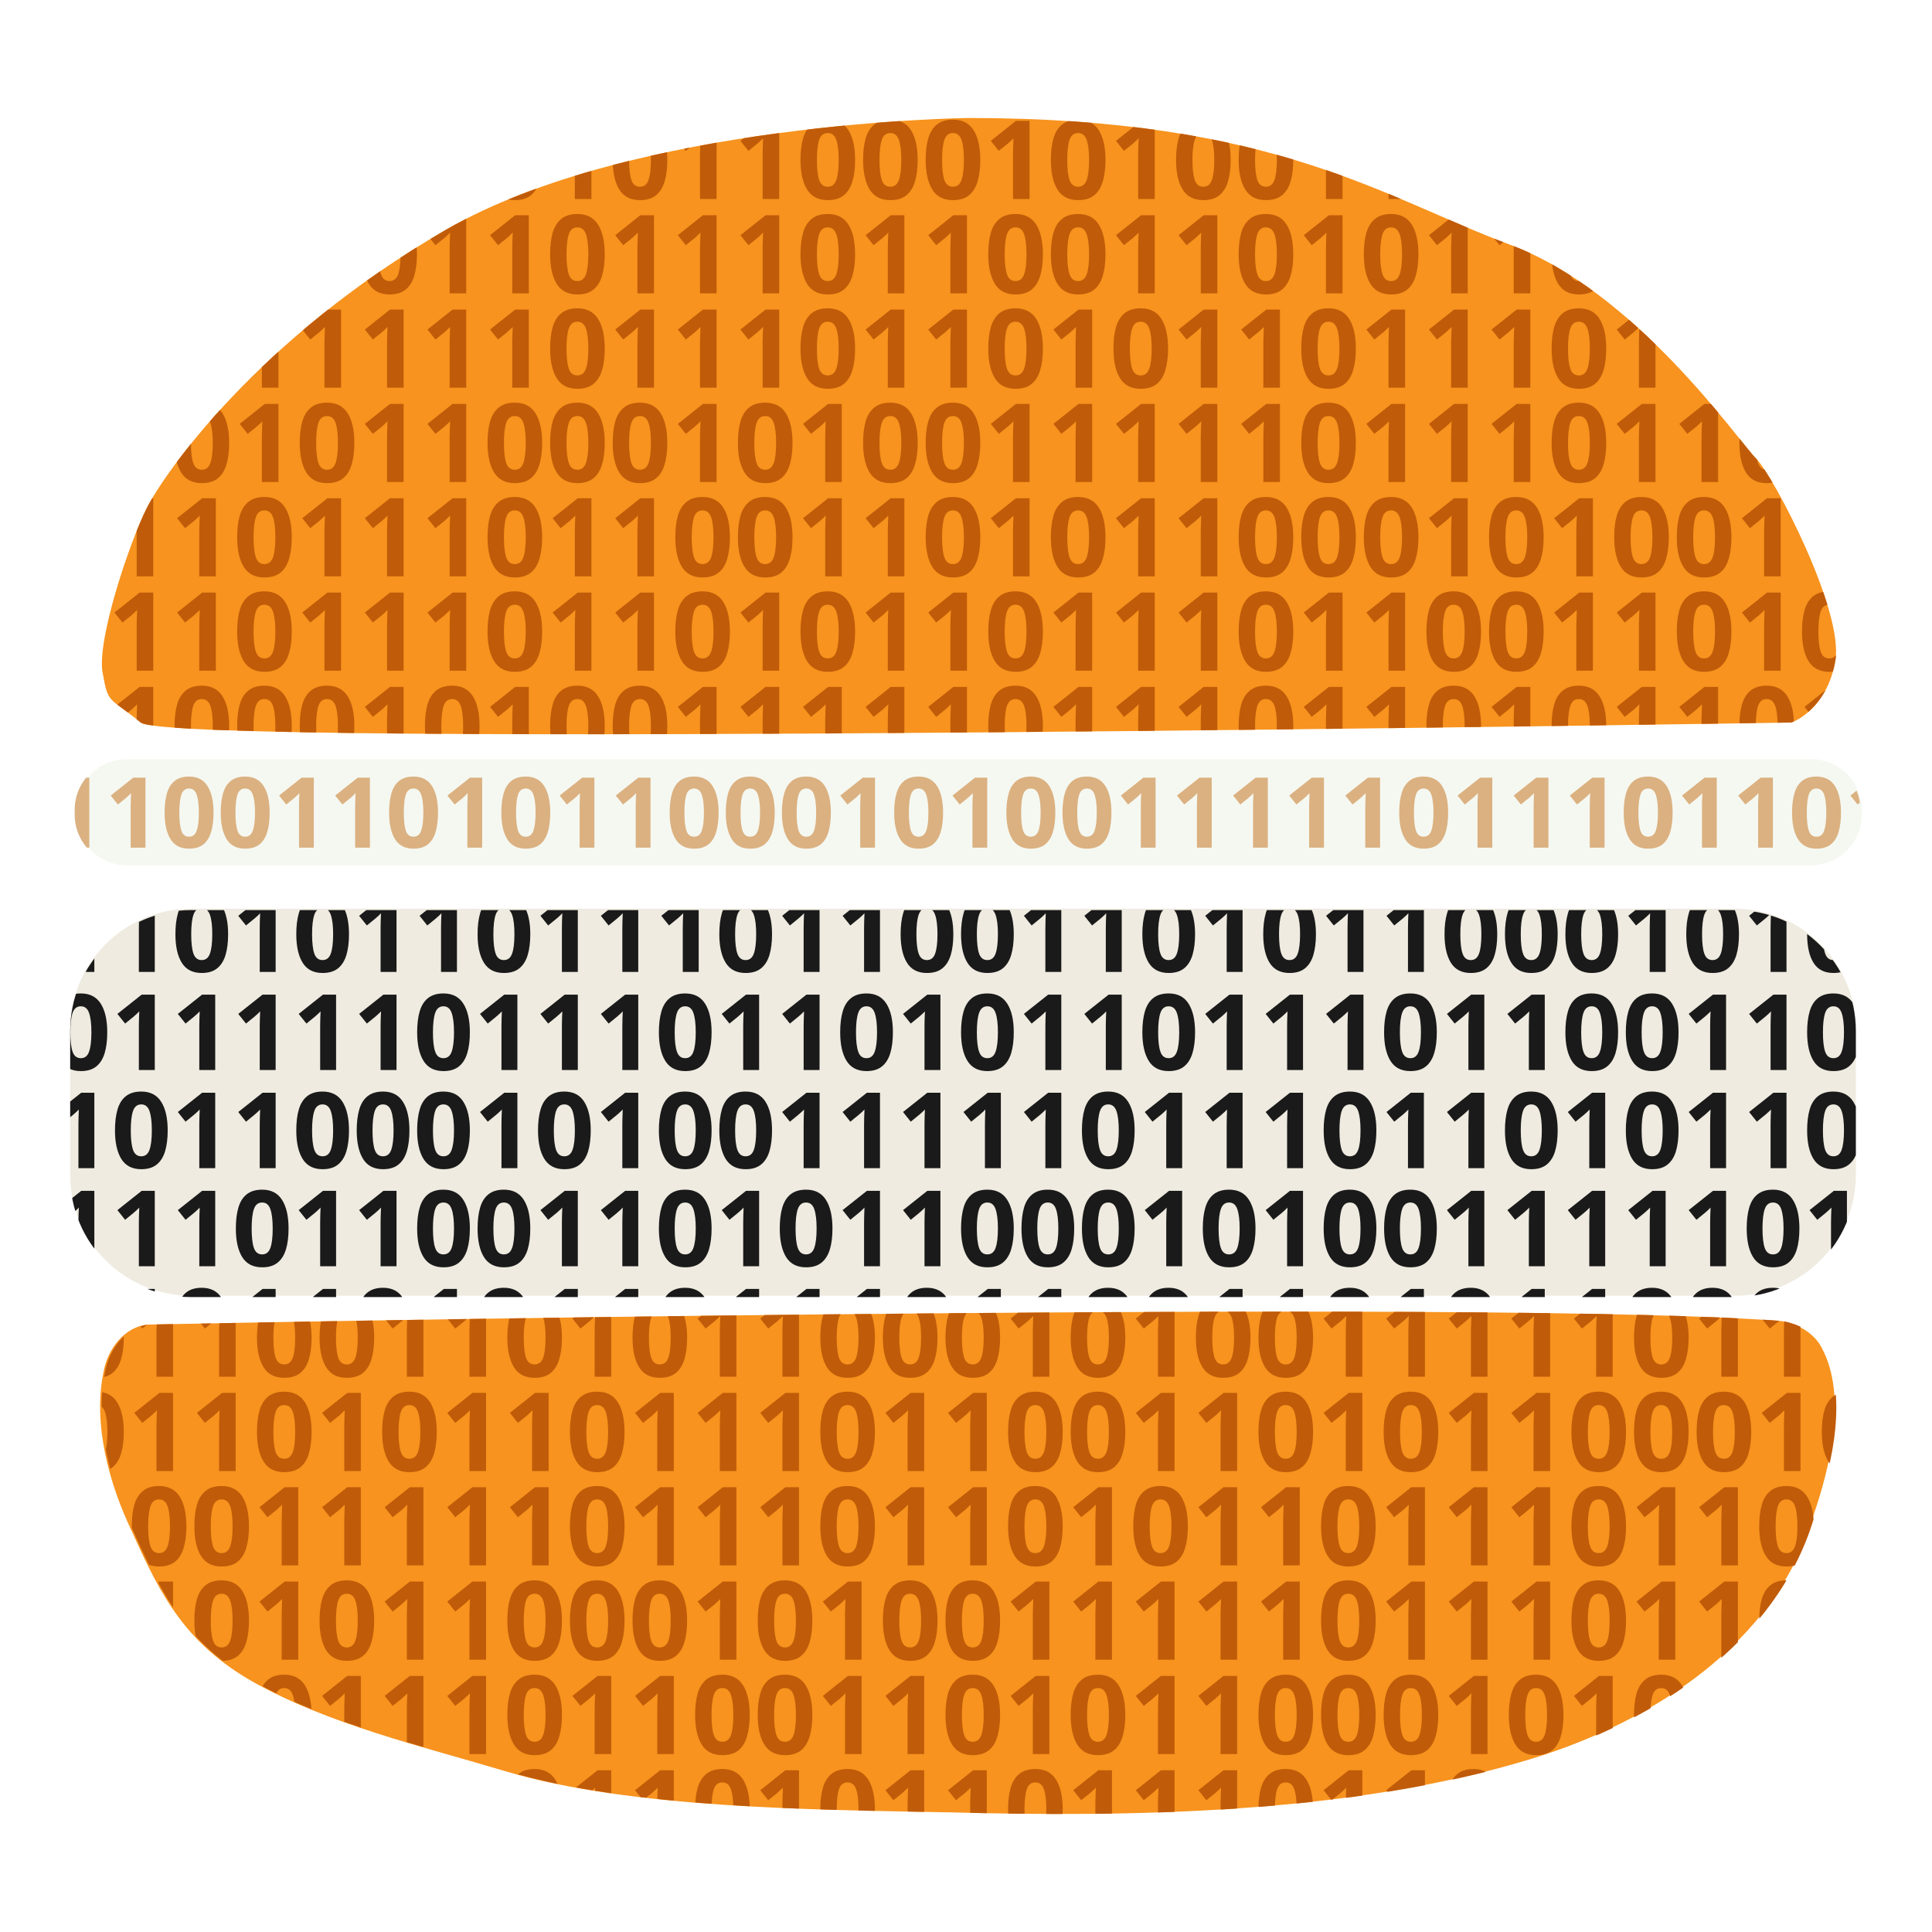
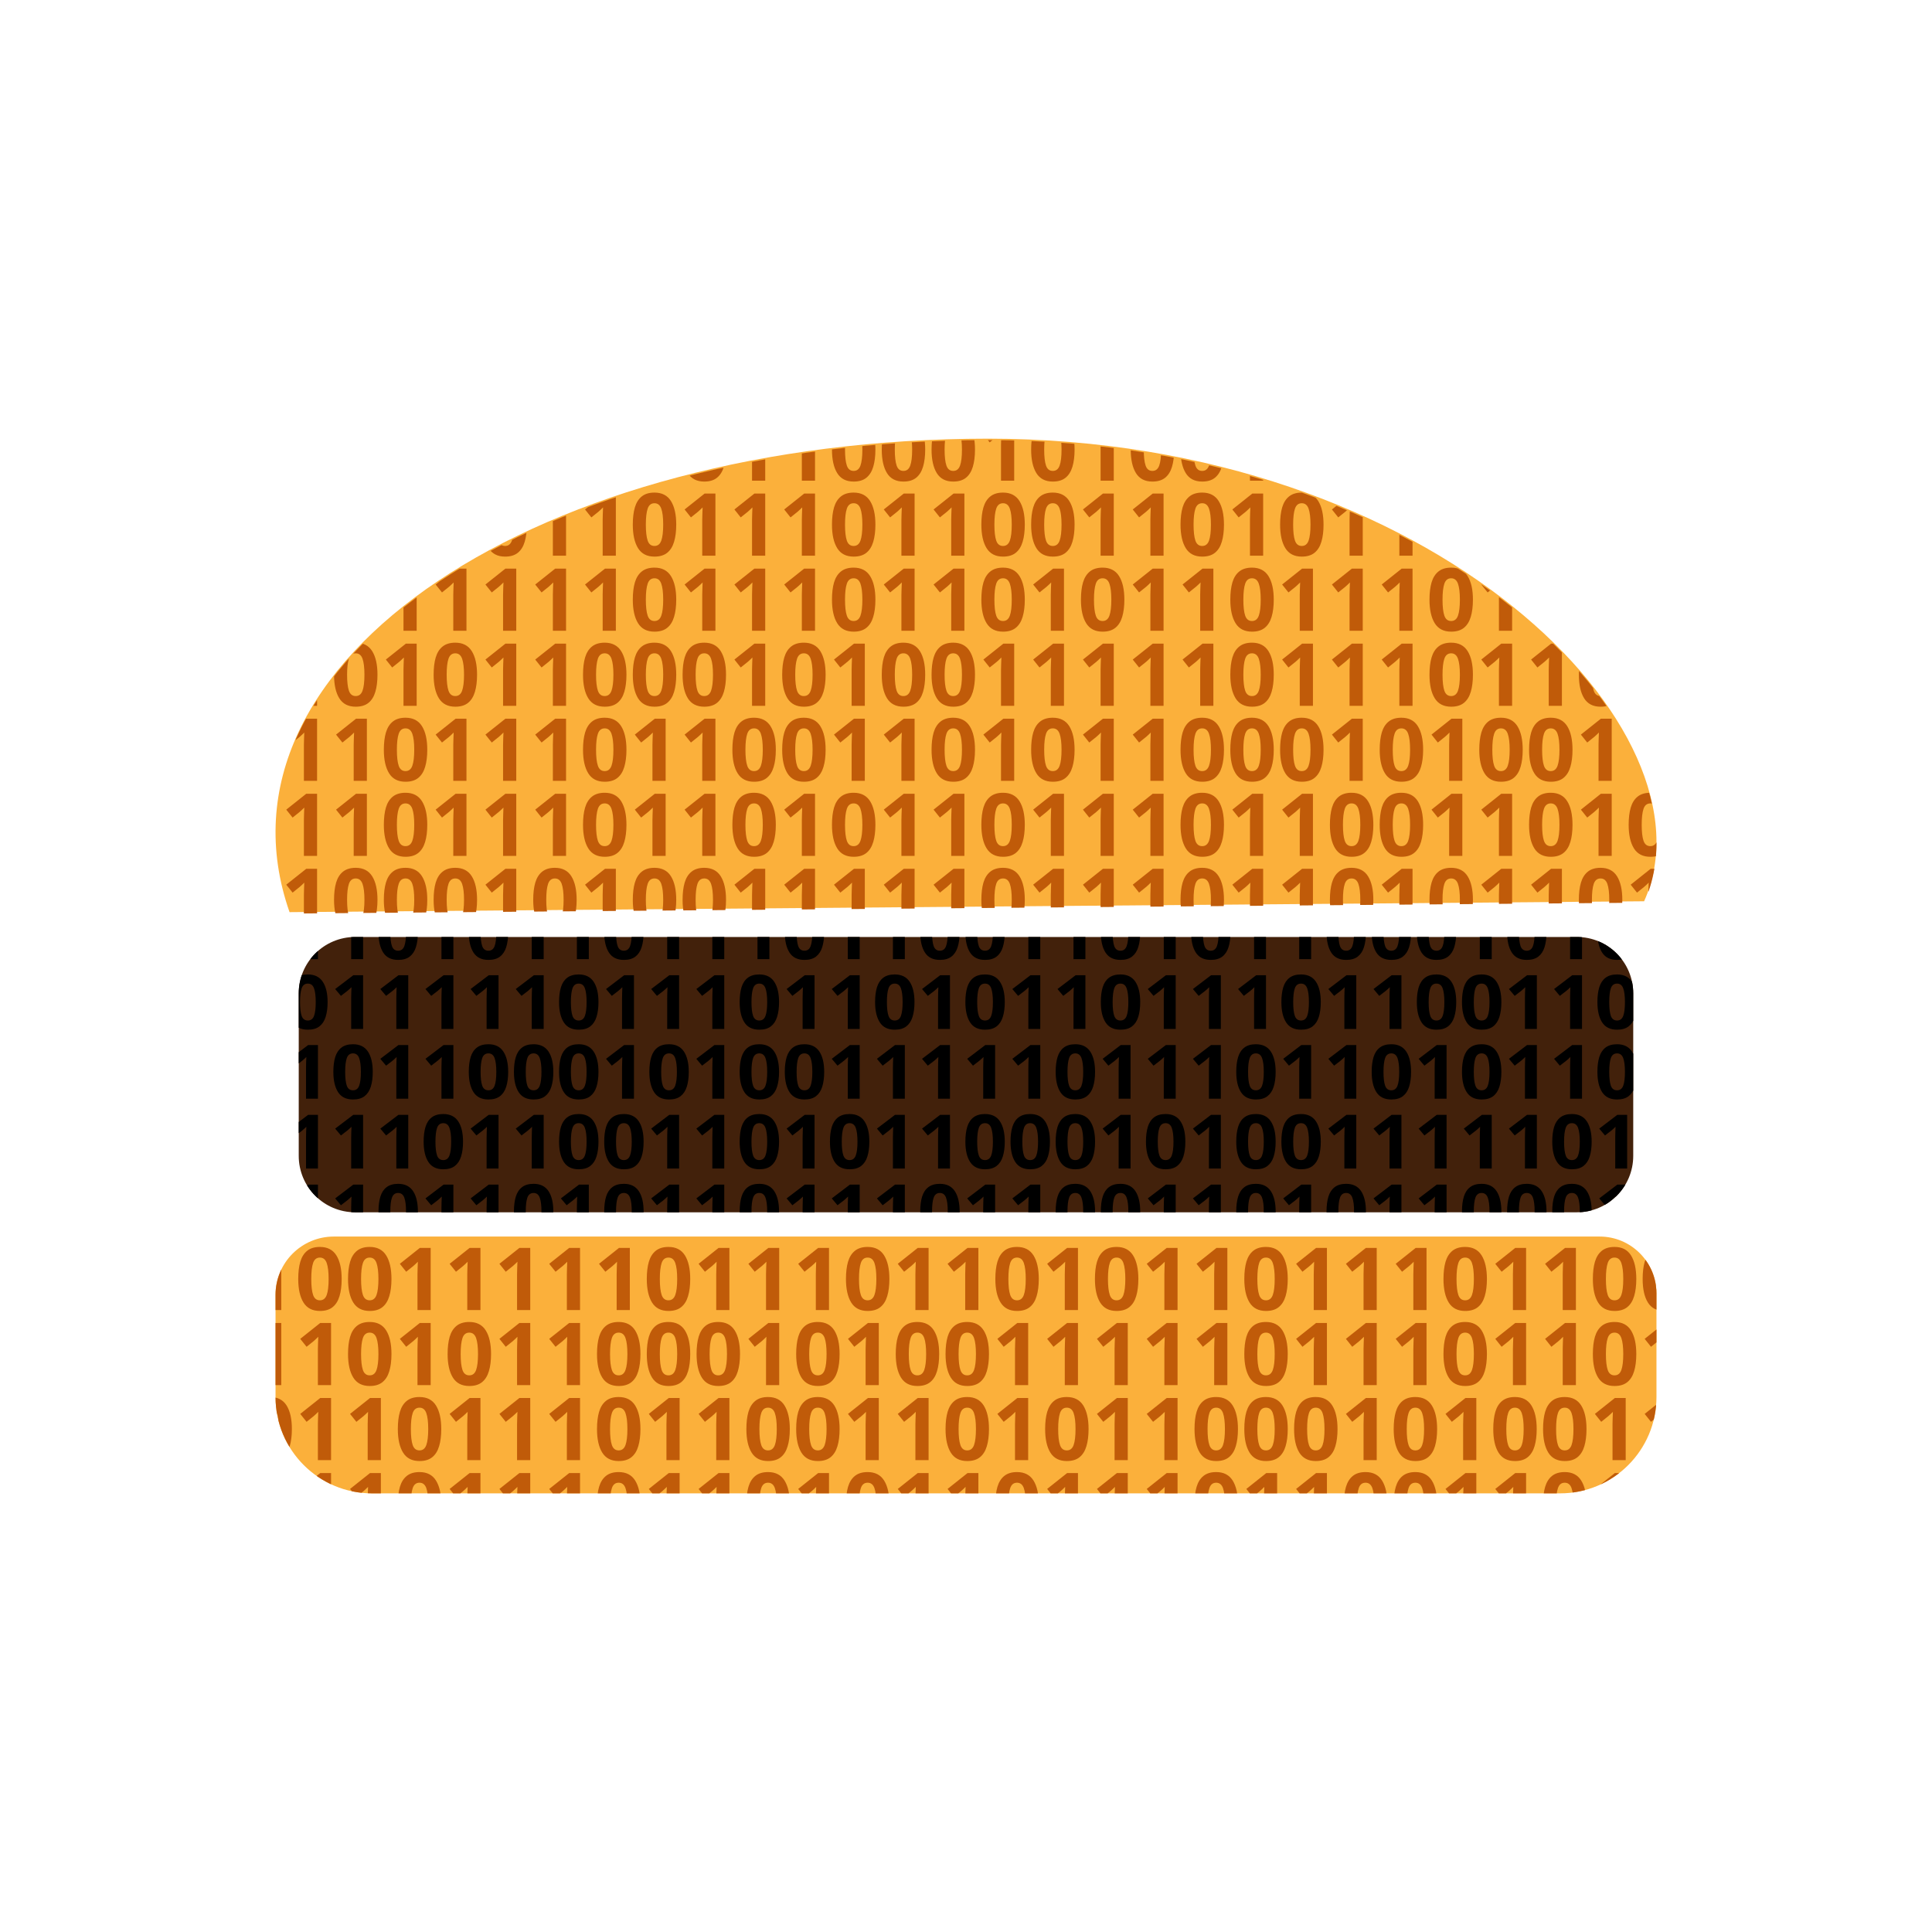
- <svg xmlns="http://www.w3.org/2000/svg" id="Layer_1" data-name="Layer 1" viewBox="0 0 512 512">
+ <svg xmlns="http://www.w3.org/2000/svg" id="Layer_1" data-name="Layer 1" viewBox="0 0 643.62 643.62">
  <defs>
    <style>
      .cls-1 {
-         letter-spacing: 0em;
-       }
- 
-       .cls-1, .cls-2 {
-         fill: #c05b09;
-         font-size: 29px;
-       }
- 
-       .cls-1, .cls-2, .cls-3, .cls-4, .cls-5 {
-         font-weight: 700;
-       }
- 
-       .cls-1, .cls-2, .cls-3, .cls-5 {
-         font-family: MicrosoftNewTaiLue-Bold, 'Microsoft New Tai Lue';
-       }
- 
-       .cls-6 {
-         clip-path: url(#clippath-4);
-       }
- 
-       .cls-7 {
        fill: none;
      }

      .cls-2 {
+         fill: #c05b09;
+         font-size: 29px;
        letter-spacing: 0em;
      }

-       .cls-8 {
+       .cls-2, .cls-3 {
+         font-family: MicrosoftNewTaiLue-Bold, 'Microsoft New Tai Lue';
+         font-weight: 700;
+       }
+ 
+       .cls-4 {
        clip-path: url(#clippath-1);
      }

-       .cls-3 {
-         fill: #dbb181;
+       .cls-5 {
+         fill: #42210b;
      }

-       .cls-3, .cls-4 {
-         font-size: 26px;
+       .cls-6 {
+         clip-path: url(#clippath-2);
+       }
+ 
+       .cls-3 {
+         font-size: 25.04px;
        letter-spacing: 0em;
      }

-       .cls-4 {
-         font-family: Lato-Bold, Lato;
+       .cls-7 {
+         clip-path: url(#clippath);
      }

-       .cls-4, .cls-9 {
-         fill: #f5f8f1;
-       }
- 
-       .cls-10 {
-         clip-path: url(#clippath-3);
-       }
- 
-       .cls-11 {
-         fill: #efebe0;
-       }
- 
-       .cls-12 {
-         fill: #f7931e;
-       }
- 
-       .cls-13 {
-         clip-path: url(#clippath-2);
-       }
- 
-       .cls-5 {
-         fill: #1a1a1a;
-         font-size: 28px;
-         letter-spacing: 0em;
-       }
- 
-       .cls-14 {
-         clip-path: url(#clippath);
+       .cls-8 {
+         fill: #fbb03b;
      }
    </style>
    <clipPath id="clippath">
-       <rect class="cls-9" x="20.18" y="201.19" width="473.22" height="28.12" rx="13.42" ry="13.42" />
+       <path class="cls-1" d="M96.46,304.34c-29.38-83.91,83.73-157.73,232.71-157.73s244.02,97.52,218.54,154.11" />
    </clipPath>
    <clipPath id="clippath-1">
-       <path class="cls-7" d="M256.73,31.27s-88.91.92-138.64,29.67c-49.73,28.75-74.59,64.49-79.25,73.81-4.66,9.32-13.21,34.96-11.65,43.51s1.55,6.22,10.1,13.21c8.55,6.99,437.44,0,437.44,0,0,0,9.32-3.11,11.65-16.32,2.33-13.21-16.32-48.95-20.98-53.61-4.66-4.66-31.86-44.29-65.27-56.72s-62.26-33.56-143.4-33.56" />
+       <path class="cls-1" d="M111.21,411.94h421.68c10.45,0,18.94,8.49,18.94,18.94v34.51c0,17.71-14.38,32.1-32.1,32.1H123.89c-17.71,0-32.1-14.38-32.1-32.1v-34.03c0-10.72,8.7-19.42,19.42-19.42Z" />
    </clipPath>
    <clipPath id="clippath-2">
-       <rect class="cls-7" x="19.79" y="201.19" width="473.22" height="28.12" rx="13.42" ry="13.42" />
-     </clipPath>
-     <clipPath id="clippath-3">
-       <rect class="cls-7" x="18.6" y="241.18" width="473.22" height="102.56" rx="32.06" ry="32.06" />
-     </clipPath>
-     <clipPath id="clippath-4">
-       <path class="cls-7" d="M251.37,480.27c47.4,1.31,106.55.68,155.2-14.26,32.45-10.02,64.1-30.74,74.03-63.32,5.15-14.63,9.59-34.13,1.92-46.64-2.5-3.48-5.97-5.13-9.96-5.95-70.32-5.56-373.24-.32-433.27.93-5.85.77-10.32,6.22-11.47,12.64-2.82,13.87,1.49,29.57,7.59,42.29,7.91,17.68,14.43,29.59,31.8,39.62,20.47,11.49,44.79,17.12,67.56,23.94,32.76,9.67,80.61,10.07,116.47,10.76" />
+       <rect class="cls-1" x="99.52" y="312.14" width="444.57" height="91.72" rx="18.8" ry="18.8" />
    </clipPath>
  </defs>
  <g>
-     <rect class="cls-9" x="20.18" y="201.19" width="473.22" height="28.12" rx="13.42" ry="13.42" />
-     <g class="cls-14">
-       <text class="cls-4" transform="translate(7.47 150.35)">
-         <tspan x="0" y="0">011001101011000101001111101110110</tspan>
-         <tspan x="0" y="25">101101110110011010110001010011111</tspan>
-         <tspan x="0" y="50">011101101011011101100110101100010</tspan>
-         <tspan x="0" y="75">100111110111011010110111011001101</tspan>
-         <tspan x="0" y="100">011000101001111101110110101101110</tspan>
-         <tspan x="0" y="125">110011010110001010011111011101101</tspan>
-         <tspan x="0" y="150">011011101100110101100010100111110</tspan>
+     <path class="cls-8" d="M96.46,303.87c-29.38-83.91,83.73-157.73,232.71-157.73s244.02,97.52,218.54,154.11" />
+     <g class="cls-7">
+       <text class="cls-2" transform="translate(77.06 160.13)">
+         <tspan x="0" y="0">01100110101100010100111110111</tspan>
+         <tspan x="0" y="25">01101011011101100110101100010</tspan>
+         <tspan x="0" y="50">10011111011101101011011101100</tspan>
+         <tspan x="0" y="75">11010110001010011111011101101</tspan>
+         <tspan x="0" y="100">01101110110011010110001010011</tspan>
+         <tspan x="0" y="125">11101110110101101110110011010</tspan>
+         <tspan x="0" y="150">11000101001111101110110101101</tspan>
      </text>
    </g>
  </g>
-   <path class="cls-12" d="M256.73,31.27s-88.91.92-138.64,29.67S43.5,125.44,38.84,134.76c-4.66,9.32-13.21,34.96-11.65,43.51,1.55,8.55,1.55,6.22,10.1,13.21,8.55,6.99,437.44,0,437.44,0,0,0,9.32-3.11,11.65-16.32,2.33-13.21-16.32-48.95-20.98-53.61-4.66-4.66-31.86-44.29-65.27-56.72s-62.26-33.56-143.4-33.56" />
-   <g class="cls-8">
-     <text class="cls-2" transform="translate(12.04 52.74)">
-       <tspan x="0" y="0">01100110101100010100111110111</tspan>
-       <tspan x="0" y="25">01101011011101100110101100010</tspan>
-       <tspan x="0" y="50">10011111011101101011011101100</tspan>
-       <tspan x="0" y="75">11010110001010011111011101101</tspan>
-       <tspan x="0" y="100">01101110110011010110001010011</tspan>
-       <tspan x="0" y="125">11101110110101101110110011010</tspan>
-       <tspan x="0" y="150">11000101001111101110110101101</tspan>
-     </text>
+   <g>
+     <path class="cls-8" d="M111.21,411.94h421.68c10.45,0,18.94,8.49,18.94,18.94v34.51c0,17.71-14.38,32.1-32.1,32.1H123.89c-17.71,0-32.1-14.38-32.1-32.1v-34.03c0-10.72,8.7-19.42,19.42-19.42Z" />
+     <g class="cls-4">
+       <text class="cls-2" transform="translate(81.72 386.43)">
+         <tspan x="0" y="0">01100110101100010100111110111</tspan>
+         <tspan x="0" y="25">01101011011101100110101100010</tspan>
+         <tspan x="0" y="50">10011111011101101011011101100</tspan>
+         <tspan x="0" y="75">11010110001010011111011101101</tspan>
+         <tspan x="0" y="100">01101110110011010110001010011</tspan>
+         <tspan x="0" y="125">11101110110101101110110011010</tspan>
+         <tspan x="0" y="150">11000101001111101110110101101</tspan>
+       </text>
+     </g>
  </g>
-   <path class="cls-12" d="M250.97,480.27c47.4,1.31,106.55.68,155.2-14.26,32.45-10.02,64.1-30.74,74.03-63.32,5.15-14.63,9.59-34.13,1.92-46.64-2.5-3.48-5.97-5.13-9.96-5.95-70.32-5.56-373.24-.32-433.27.93-5.85.77-10.32,6.22-11.47,12.64-2.82,13.87,1.49,29.57,7.59,42.29,7.91,17.68,14.43,29.59,31.8,39.62,20.47,11.49,44.79,17.12,67.56,23.94,32.76,9.67,80.61,10.07,116.47,10.76" />
-   <rect class="cls-11" x="18.6" y="240.82" width="473.22" height="102.56" rx="32.06" ry="32.06" />
-   <g class="cls-13">
-     <text class="cls-3" transform="translate(12.94 224.64)">
-       <tspan x="0" y="0">110011010110001010011111011101101</tspan>
-     </text>
-   </g>
-   <path class="cls-7" d="M252.68,479.88s85.12,5.15,140.24-11.02c71.47-20.98,73.05-52.06,77.71-61.38s13.21-34.96,11.65-43.51c-1.55-8.55-1.55-6.22-10.1-13.21s-437.44,0-437.44,0c0,0-9.32,3.11-11.65,16.32s16.32,48.95,20.98,53.61c4.66,4.66-6.01,16.35,65.48,43.51,43.51,16.53,61.99,15.69,143.13,15.69" />
-   <g class="cls-10">
-     <text class="cls-5" transform="translate(13.44 231.57)">
+   <rect class="cls-5" x="99.52" y="312.14" width="444.57" height="91.72" rx="18.8" ry="18.8" />
+   <g class="cls-6">
+     <text class="cls-3" transform="translate(95.06 296.28) scale(1.05 1)">
      <tspan x="0" y="0">011001101011000101001111101110</tspan>
-       <tspan x="0" y="26">110101101110110011010110001010</tspan>
-       <tspan x="0" y="52">011111011101101011011101100110</tspan>
-       <tspan x="0" y="78">101100010100111110111011010110</tspan>
-       <tspan x="0" y="104">111011001101011000101001111101</tspan>
-       <tspan x="0" y="130">110110101101110110011010110001</tspan>
-       <tspan x="0" y="156">010011111011101101011011101100</tspan>
-     </text>
-   </g>
-   <g class="cls-6">
-     <text class="cls-1" transform="translate(17.29 364.84)">
-       <tspan x="0" y="0">01100110101100010100111110111</tspan>
-       <tspan x="0" y="25">01101011011101100110101100010</tspan>
-       <tspan x="0" y="50">10011111011101101011011101100</tspan>
-       <tspan x="0" y="75">11010110001010011111011101101</tspan>
-       <tspan x="0" y="100">01101110110011010110001010011</tspan>
-       <tspan x="0" y="125">11101110110101101110110011010</tspan>
-       <tspan x="0" y="150">11000101001111101110110101101</tspan>
+       <tspan x="0" y="23.25">110101101110110011010110001010</tspan>
+       <tspan x="0" y="46.5">011111011101101011011101100110</tspan>
+       <tspan x="0" y="69.75">101100010100111110111011010110</tspan>
+       <tspan x="0" y="93">111011001101011000101001111101</tspan>
+       <tspan x="0" y="116.25">110110101101110110011010110001</tspan>
+       <tspan x="0" y="139.5">010011111011101101011011101100</tspan>
    </text>
  </g>
</svg>
